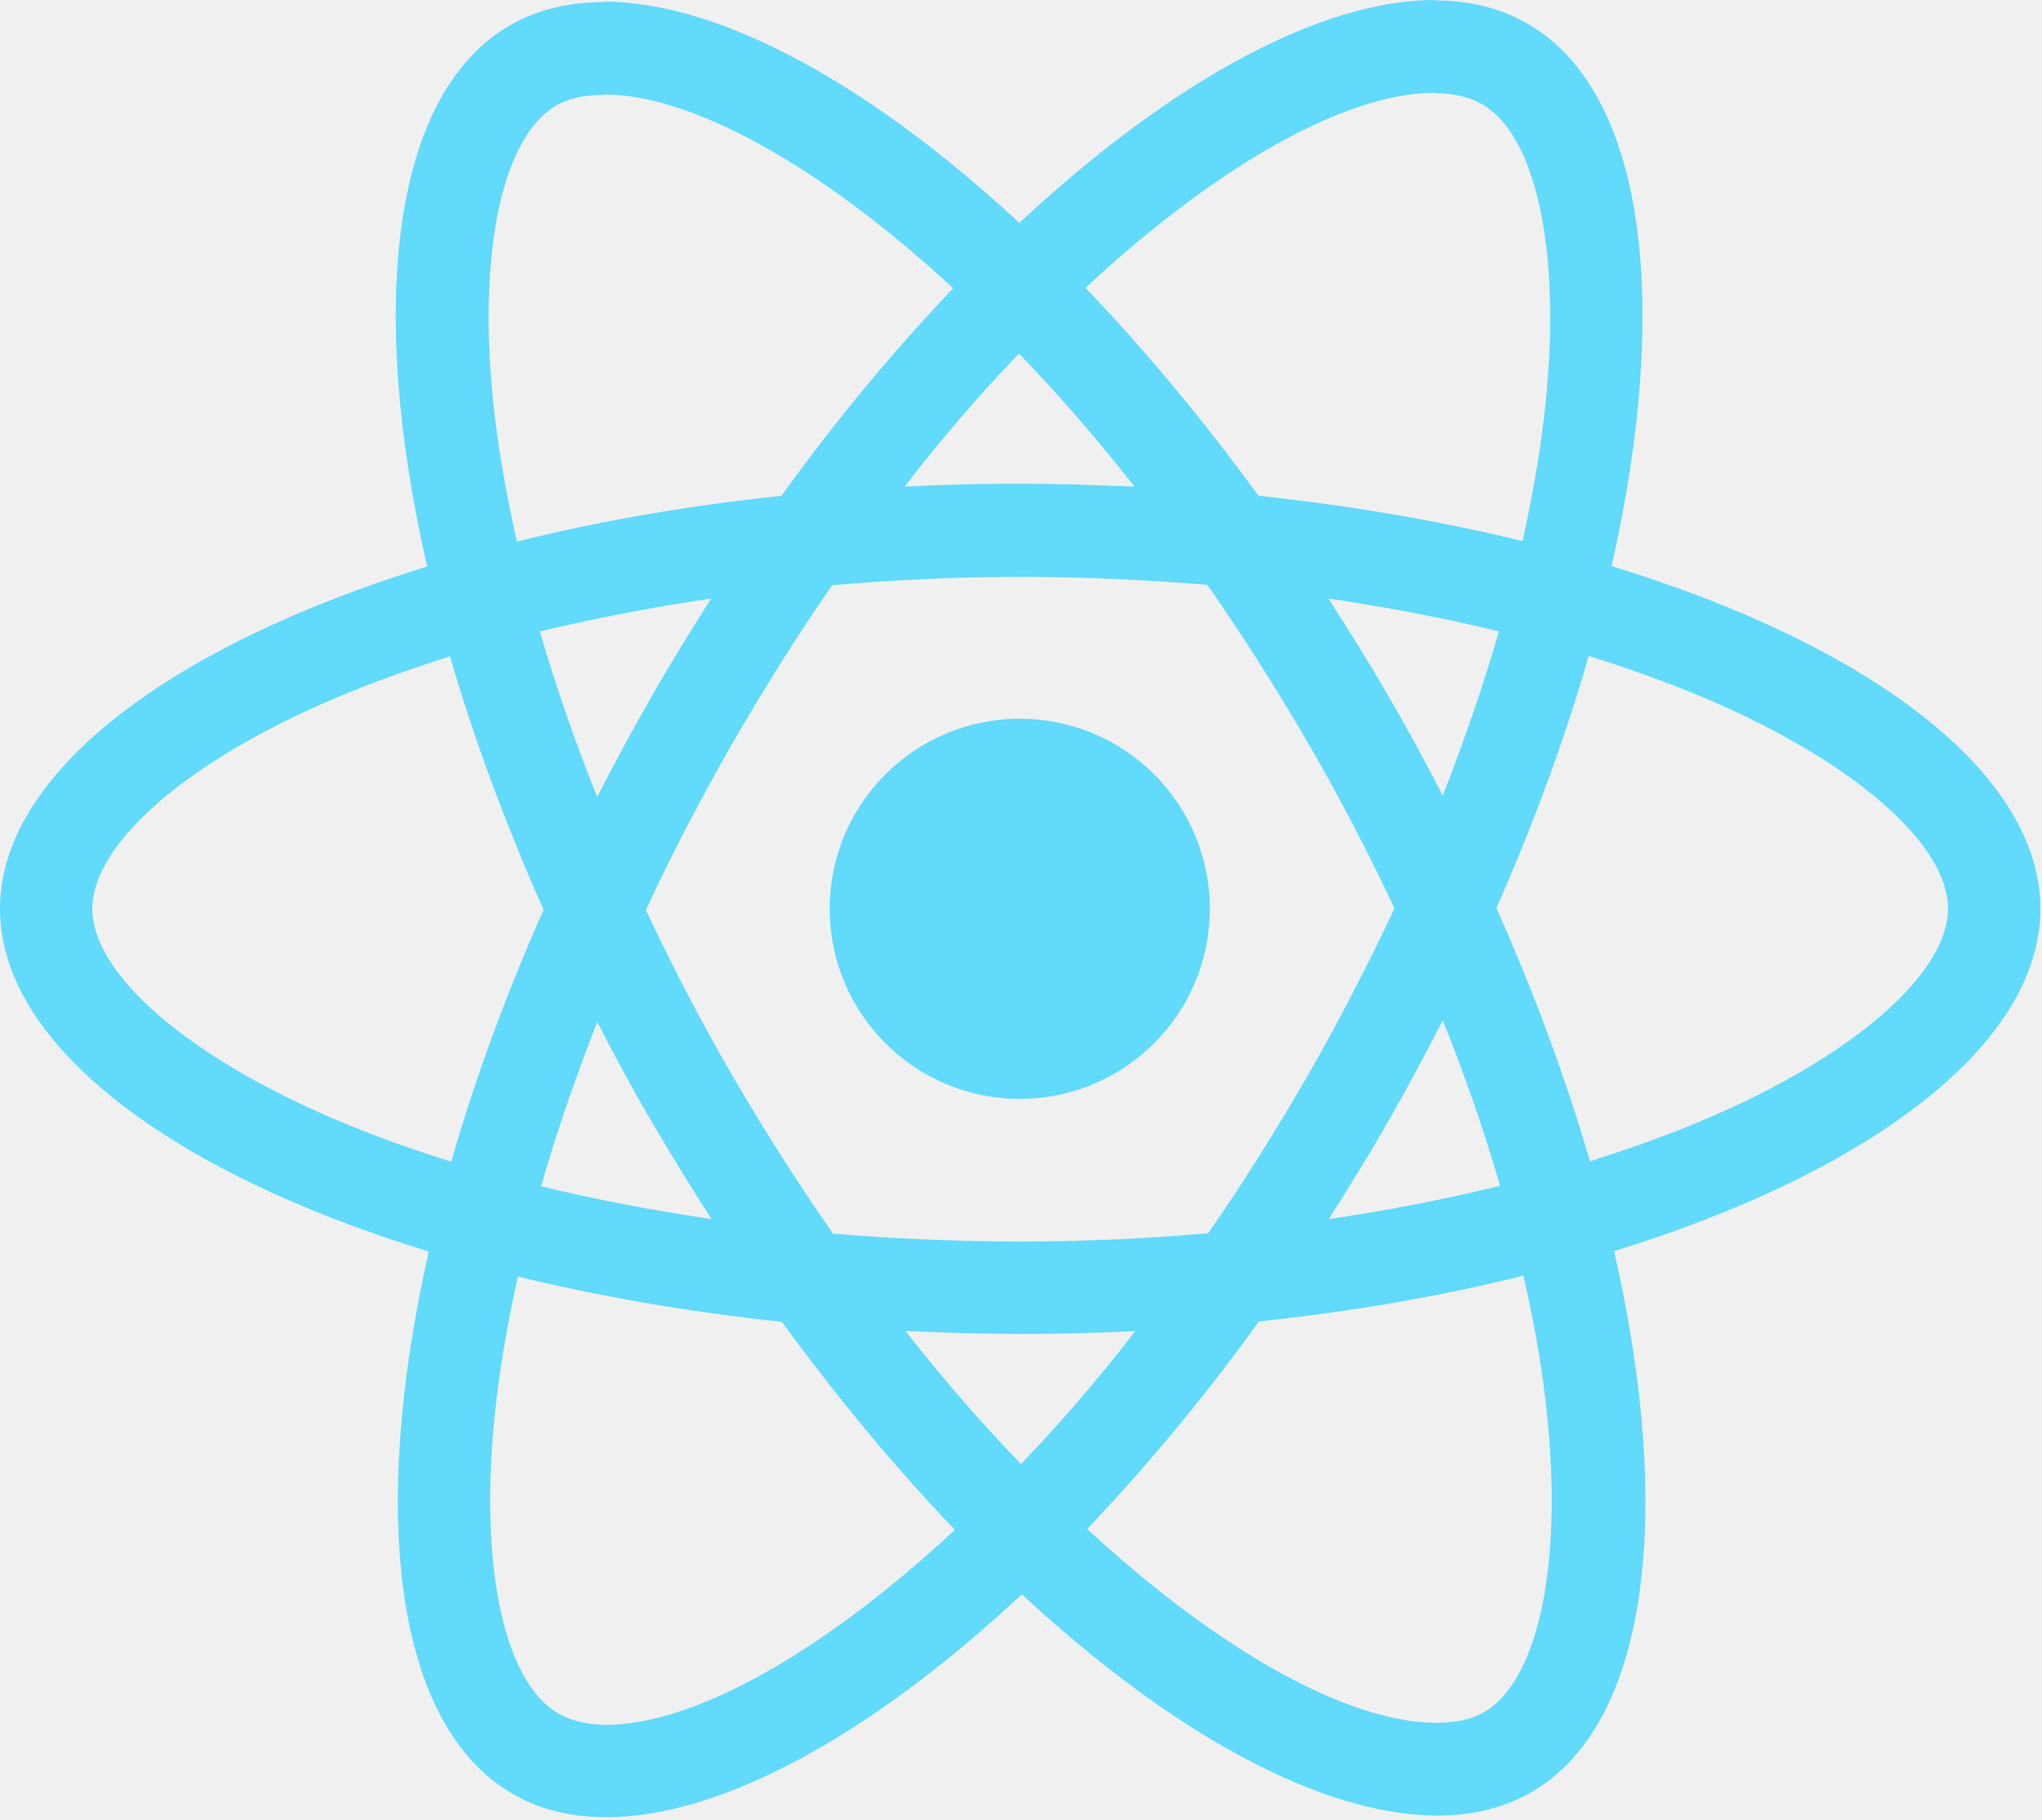
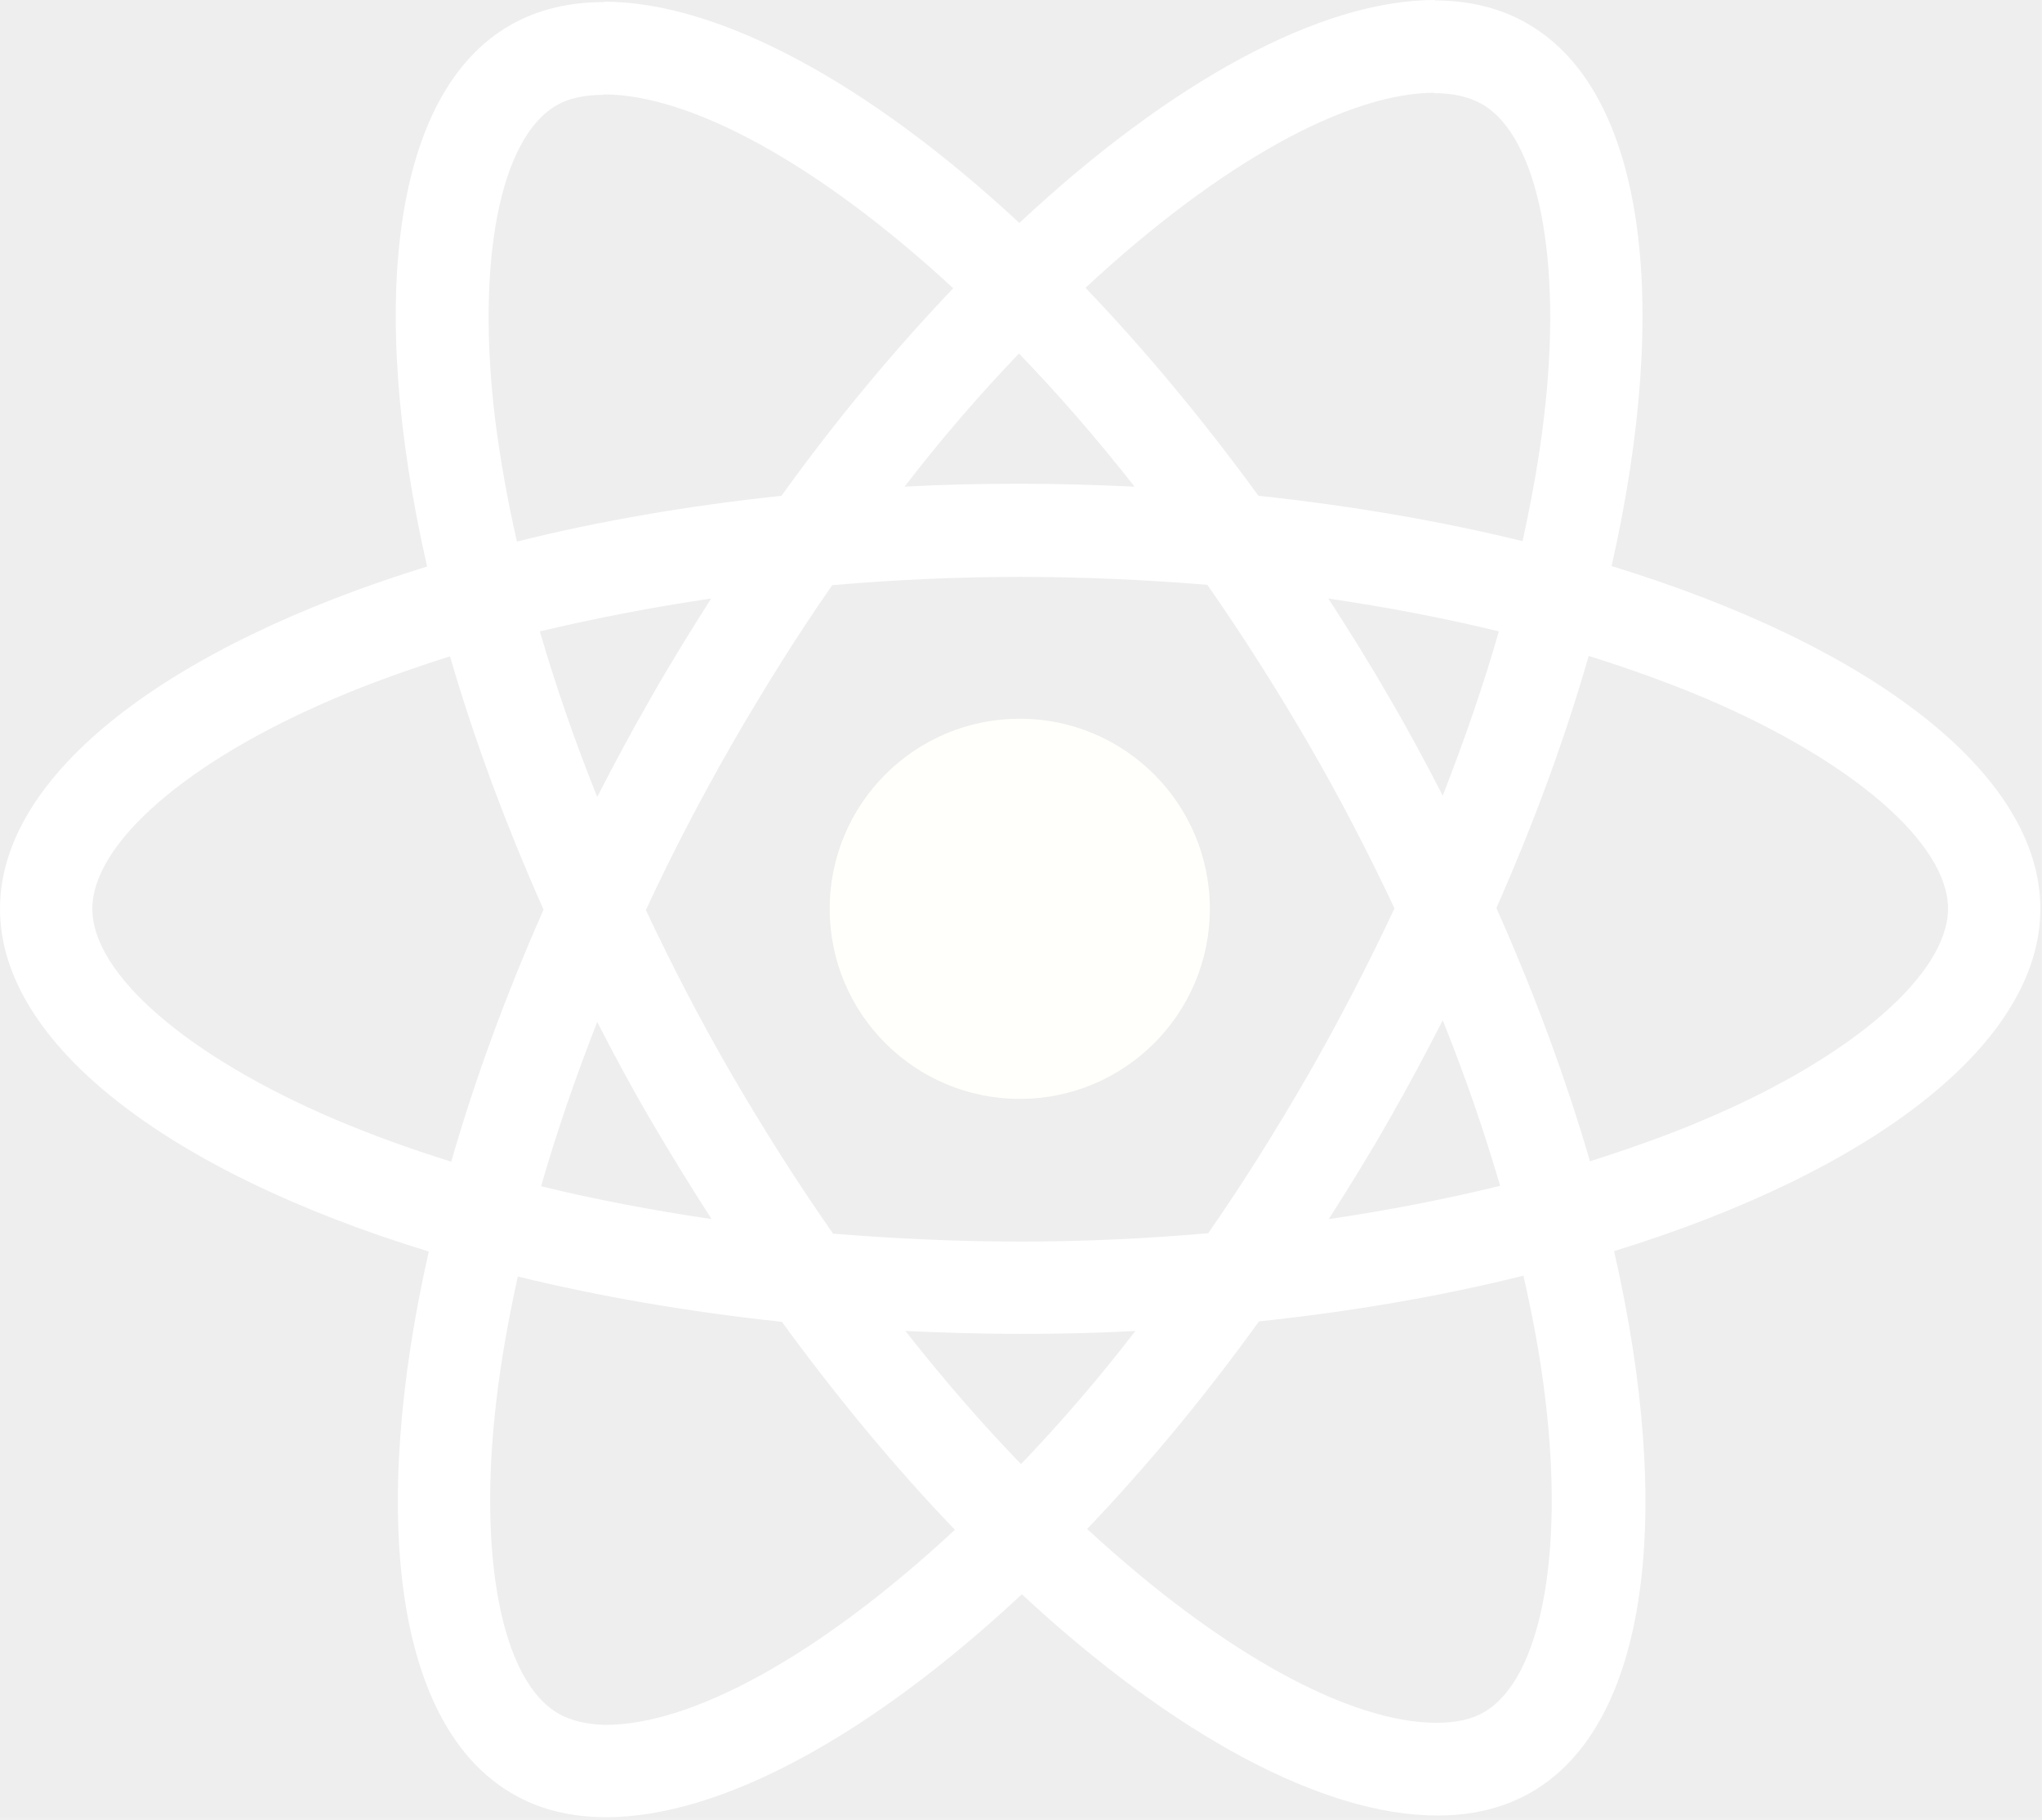
<svg xmlns="http://www.w3.org/2000/svg" width="100%" height="100%" viewBox="0 0 669 596" version="1.1" xml:space="preserve" style="fill-rule:evenodd;clip-rule:evenodd;stroke-linejoin:round;stroke-miterlimit:1.414;">
+   <rect x="0" y="0" width="668.466" height="595.298" style="fill-opacity:0.01;" />
  <g transform="matrix(1.36255,0,0,1.36255,-239.401,-106.279)">
-     <path d="M666.3,296.5C666.3,264 625.6,233.2 563.2,214.1C577.6,150.5 571.2,99.9 543,83.7C536.5,79.9 528.9,78.1 520.6,78.1L520.6,100.4C525.2,100.4 528.9,101.3 532,103C545.6,110.8 551.5,140.5 546.9,178.7C545.8,188.1 544,198 541.8,208.1C522.2,203.3 500.8,199.6 478.3,197.2C464.8,178.7 450.8,161.9 436.7,147.2C469.3,116.9 499.9,100.3 520.7,100.3L520.7,78C493.2,78 457.2,97.6 420.8,131.6C384.4,97.8 348.4,78.4 320.9,78.4L320.9,100.7C341.6,100.7 372.3,117.2 404.9,147.3C390.9,162 376.9,178.7 363.6,197.2C341,199.6 319.6,203.3 300,208.2C297.7,198.2 296,188.5 294.8,179.2C290.1,141 295.9,111.3 309.4,103.4C312.4,101.6 316.3,100.8 320.9,100.8L320.9,78.5C312.5,78.5 304.9,80.3 298.3,84.1C270.2,100.3 263.9,150.8 278.4,214.2C216.2,233.4 175.7,264.1 175.7,296.5C175.7,329 216.4,359.8 278.8,378.9C264.4,442.5 270.8,493.1 299,509.3C305.5,513.1 313.1,514.9 321.5,514.9C349,514.9 385,495.3 421.4,461.3C457.8,495.1 493.8,514.5 521.3,514.5C529.7,514.5 537.3,512.7 543.9,508.9C572,492.7 578.3,442.2 563.8,378.8C625.8,359.7 666.3,328.9 666.3,296.5ZM536.1,229.8C532.4,242.7 527.8,256 522.6,269.3C518.5,261.3 514.2,253.3 509.5,245.3C504.9,237.3 500,229.5 495.1,221.9C509.3,224 523,226.6 536.1,229.8ZM490.3,336.3C482.5,349.8 474.5,362.6 466.2,374.5C451.3,375.8 436.2,376.5 421,376.5C405.9,376.5 390.8,375.8 376,374.6C367.7,362.7 359.6,350 351.8,336.6C344.2,323.5 337.3,310.2 331,296.8C337.2,283.4 344.2,270 351.7,256.9C359.5,243.4 367.5,230.6 375.8,218.7C390.7,217.4 405.8,216.7 421,216.7C436.1,216.7 451.2,217.4 466,218.6C474.3,230.5 482.4,243.2 490.2,256.6C497.8,269.7 504.7,283 511,296.4C504.7,309.8 497.8,323.2 490.3,336.3ZM522.6,323.3C528,336.7 532.6,350.1 536.4,363.1C523.3,366.3 509.5,369 495.2,371.1C500.1,363.4 505,355.5 509.6,347.4C514.2,339.4 518.5,331.3 522.6,323.3ZM421.2,430C411.9,420.4 402.6,409.7 393.4,398C402.4,398.4 411.6,398.7 420.9,398.7C430.3,398.7 439.6,398.5 448.7,398C439.7,409.7 430.4,420.4 421.2,430ZM346.8,371.1C332.6,369 318.9,366.4 305.8,363.2C309.5,350.3 314.1,337 319.3,323.7C323.4,331.7 327.7,339.7 332.4,347.7C337.1,355.7 341.9,363.5 346.8,371.1ZM420.7,163C430,172.6 439.3,183.3 448.5,195C439.5,194.6 430.3,194.3 421,194.3C411.6,194.3 402.3,194.5 393.2,195C402.2,183.3 411.5,172.6 420.7,163ZM346.7,221.9C341.8,229.6 336.9,237.5 332.3,245.6C327.7,253.6 323.4,261.6 319.3,269.6C313.9,256.2 309.3,242.8 305.5,229.8C318.6,226.7 332.4,224 346.7,221.9ZM256.2,347.1C220.8,332 197.9,312.2 197.9,296.5C197.9,280.8 220.8,260.9 256.2,245.9C264.8,242.2 274.2,238.9 283.9,235.8C289.6,255.4 297.1,275.8 306.4,296.7C297.2,317.5 289.8,337.8 284.2,357.3C274.3,354.2 264.9,350.8 256.2,347.1ZM310,490C296.4,482.2 290.5,452.5 295.1,414.3C296.2,404.9 298,395 300.2,384.9C319.8,389.7 341.2,393.4 363.7,395.8C377.2,414.3 391.2,431.1 405.3,445.8C372.7,476.1 342.1,492.7 321.3,492.7C316.8,492.6 313,491.7 310,490ZM547.2,413.8C551.9,452 546.1,481.7 532.6,489.6C529.6,491.4 525.7,492.2 521.1,492.2C500.4,492.2 469.7,475.7 437.1,445.6C451.1,430.9 465.1,414.2 478.4,395.7C501,393.3 522.4,389.6 542,384.7C544.3,394.8 546.1,404.5 547.2,413.8ZM585.7,347.1C577.1,350.8 567.7,354.1 558,357.2C552.3,337.6 544.8,317.2 535.5,296.3C544.7,275.5 552.1,255.2 557.7,235.7C567.6,238.8 577,242.2 585.8,245.9C621.2,261 644.1,280.8 644.1,296.5C644,312.2 621.1,332.1 585.7,347.1Z" style="fill:rgb(97,218,251);fill-rule:nonzero;" />
+     <path d="M666.3,296.5C666.3,264 625.6,233.2 563.2,214.1C577.6,150.5 571.2,99.9 543,83.7C536.5,79.9 528.9,78.1 520.6,78.1L520.6,100.4C525.2,100.4 528.9,101.3 532,103C545.6,110.8 551.5,140.5 546.9,178.7C545.8,188.1 544,198 541.8,208.1C522.2,203.3 500.8,199.6 478.3,197.2C464.8,178.7 450.8,161.9 436.7,147.2C469.3,116.9 499.9,100.3 520.7,100.3L520.7,78C493.2,78 457.2,97.6 420.8,131.6C384.4,97.8 348.4,78.4 320.9,78.4L320.9,100.7C341.6,100.7 372.3,117.2 404.9,147.3C390.9,162 376.9,178.7 363.6,197.2C341,199.6 319.6,203.3 300,208.2C297.7,198.2 296,188.5 294.8,179.2C290.1,141 295.9,111.3 309.4,103.4C312.4,101.6 316.3,100.8 320.9,100.8L320.9,78.5C312.5,78.5 304.9,80.3 298.3,84.1C270.2,100.3 263.9,150.8 278.4,214.2C216.2,233.4 175.7,264.1 175.7,296.5C175.7,329 216.4,359.8 278.8,378.9C264.4,442.5 270.8,493.1 299,509.3C305.5,513.1 313.1,514.9 321.5,514.9C349,514.9 385,495.3 421.4,461.3C457.8,495.1 493.8,514.5 521.3,514.5C529.7,514.5 537.3,512.7 543.9,508.9C572,492.7 578.3,442.2 563.8,378.8C625.8,359.7 666.3,328.9 666.3,296.5ZM536.1,229.8C532.4,242.7 527.8,256 522.6,269.3C518.5,261.3 514.2,253.3 509.5,245.3C504.9,237.3 500,229.5 495.1,221.9C509.3,224 523,226.6 536.1,229.8ZM490.3,336.3C482.5,349.8 474.5,362.6 466.2,374.5C451.3,375.8 436.2,376.5 421,376.5C405.9,376.5 390.8,375.8 376,374.6C367.7,362.7 359.6,350 351.8,336.6C344.2,323.5 337.3,310.2 331,296.8C337.2,283.4 344.2,270 351.7,256.9C359.5,243.4 367.5,230.6 375.8,218.7C390.7,217.4 405.8,216.7 421,216.7C436.1,216.7 451.2,217.4 466,218.6C474.3,230.5 482.4,243.2 490.2,256.6C497.8,269.7 504.7,283 511,296.4C504.7,309.8 497.8,323.2 490.3,336.3ZM522.6,323.3C528,336.7 532.6,350.1 536.4,363.1C523.3,366.3 509.5,369 495.2,371.1C500.1,363.4 505,355.5 509.6,347.4C514.2,339.4 518.5,331.3 522.6,323.3ZM421.2,430C411.9,420.4 402.6,409.7 393.4,398C402.4,398.4 411.6,398.7 420.9,398.7C430.3,398.7 439.6,398.5 448.7,398C439.7,409.7 430.4,420.4 421.2,430ZM346.8,371.1C332.6,369 318.9,366.4 305.8,363.2C309.5,350.3 314.1,337 319.3,323.7C323.4,331.7 327.7,339.7 332.4,347.7C337.1,355.7 341.9,363.5 346.8,371.1ZM420.7,163C430,172.6 439.3,183.3 448.5,195C439.5,194.6 430.3,194.3 421,194.3C411.6,194.3 402.3,194.5 393.2,195C402.2,183.3 411.5,172.6 420.7,163ZM346.7,221.9C341.8,229.6 336.9,237.5 332.3,245.6C327.7,253.6 323.4,261.6 319.3,269.6C313.9,256.2 309.3,242.8 305.5,229.8C318.6,226.7 332.4,224 346.7,221.9ZM256.2,347.1C220.8,332 197.9,312.2 197.9,296.5C197.9,280.8 220.8,260.9 256.2,245.9C264.8,242.2 274.2,238.9 283.9,235.8C289.6,255.4 297.1,275.8 306.4,296.7C297.2,317.5 289.8,337.8 284.2,357.3C274.3,354.2 264.9,350.8 256.2,347.1ZM310,490C296.4,482.2 290.5,452.5 295.1,414.3C296.2,404.9 298,395 300.2,384.9C319.8,389.7 341.2,393.4 363.7,395.8C377.2,414.3 391.2,431.1 405.3,445.8C372.7,476.1 342.1,492.7 321.3,492.7C316.8,492.6 313,491.7 310,490ZM547.2,413.8C551.9,452 546.1,481.7 532.6,489.6C529.6,491.4 525.7,492.2 521.1,492.2C500.4,492.2 469.7,475.7 437.1,445.6C451.1,430.9 465.1,414.2 478.4,395.7C501,393.3 522.4,389.6 542,384.7C544.3,394.8 546.1,404.5 547.2,413.8ZM585.7,347.1C577.1,350.8 567.7,354.1 558,357.2C552.3,337.6 544.8,317.2 535.5,296.3C544.7,275.5 552.1,255.2 557.7,235.7C567.6,238.8 577,242.2 585.8,245.9C621.2,261 644.1,280.8 644.1,296.5C644,312.2 621.1,332.1 585.7,347.1Z" style="fill:white;fill-rule:nonzero;" />
  </g>
  <g transform="matrix(1.36255,0,0,1.36255,-239.401,-106.279)">
-     <circle cx="420.9" cy="296.5" r="45.7" style="fill:rgb(97,218,251);" />
+     <circle cx="420.9" cy="296.5" r="45.7" style="fill:rgb(255,255,251);" />
  </g>
</svg>
